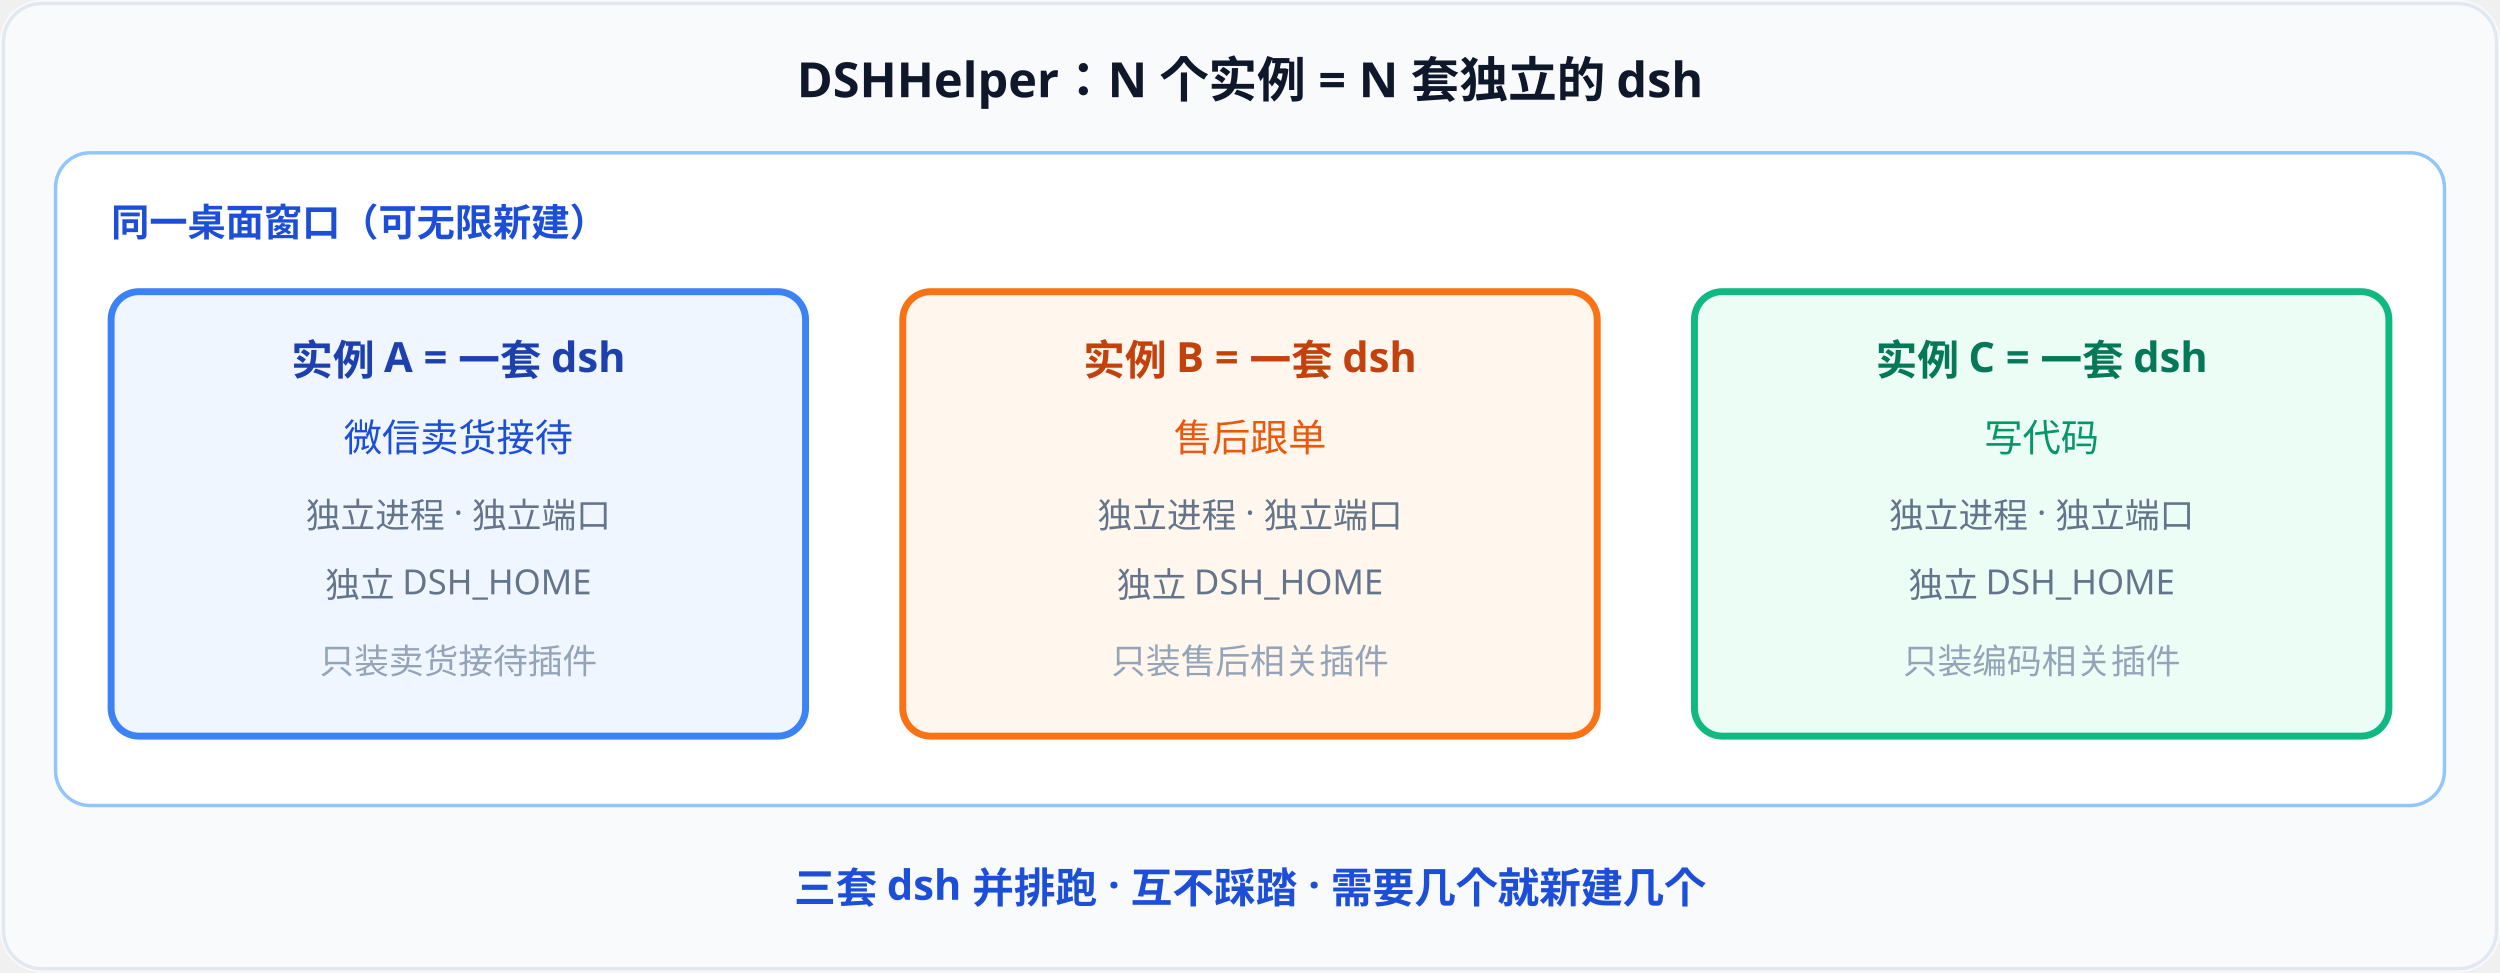
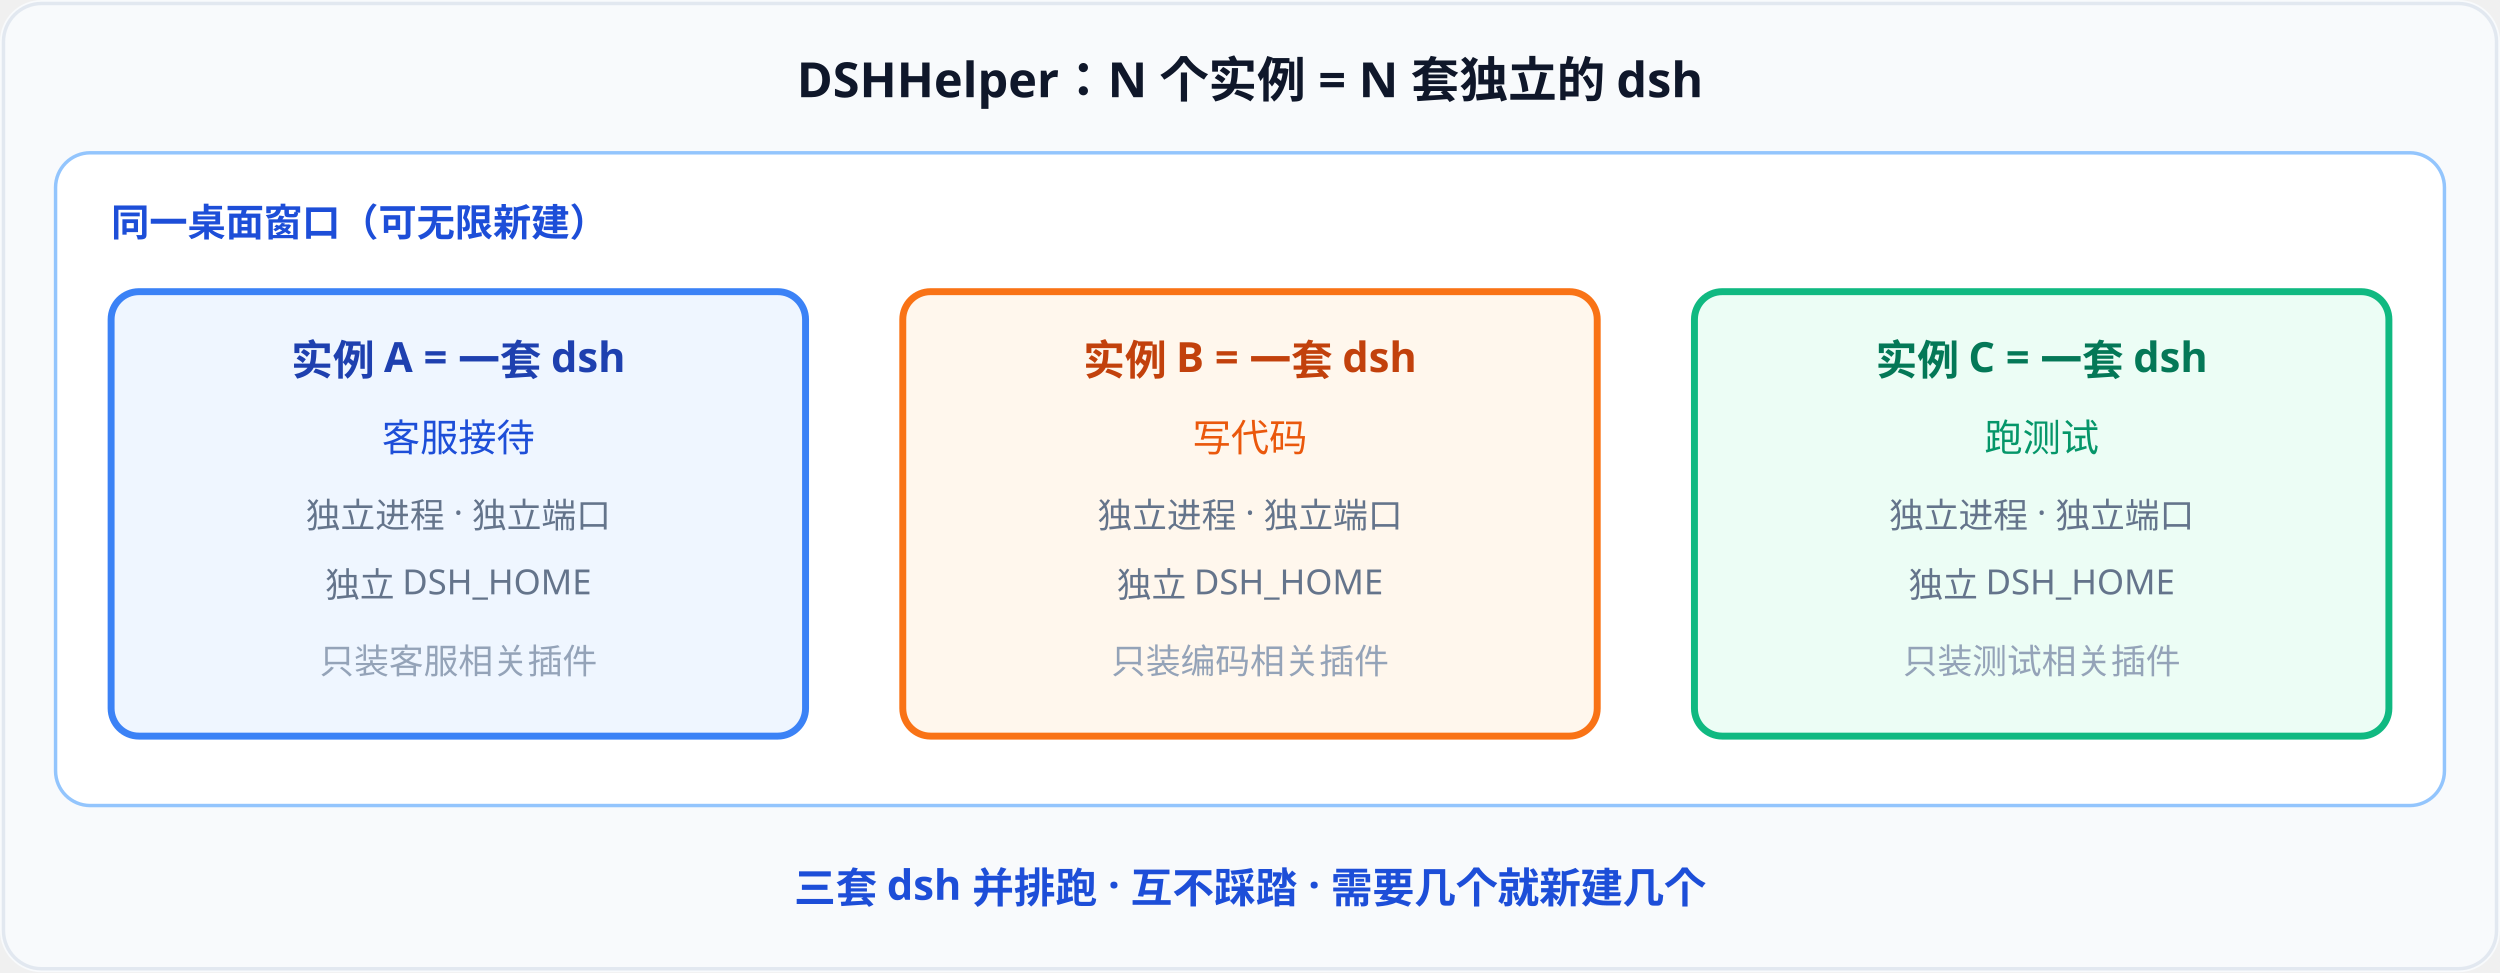
<svg xmlns="http://www.w3.org/2000/svg" viewBox="0 0 720 280" fill="none">
  <rect width="720" height="280" rx="12" fill="#f8fafc" />
  <rect x="1" y="1" width="718" height="278" rx="11" stroke="#e2e8f0" />
  <text x="360" y="28" text-anchor="middle" font-family="Segoe UI, Microsoft YaHei, sans-serif" font-size="14" font-weight="700" fill="#0f172a">DSHHelper：N 个实例 = N 套独立的 dsh</text>
  <rect x="16" y="44" width="688" height="188" rx="10" fill="#fff" stroke="#93c5fd" />
  <text x="32" y="68" font-family="Segoe UI, Microsoft YaHei, sans-serif" font-size="11" font-weight="600" fill="#1d4ed8">同一桌面窗口（可无限新建）</text>
  <rect x="32" y="84" width="200" height="128" rx="8" fill="#eff6ff" stroke="#3b82f6" stroke-width="2" />
  <text x="132" y="108" text-anchor="middle" font-family="Segoe UI, Microsoft YaHei, sans-serif" font-size="12" font-weight="700" fill="#1e40af">实例 A = 一套 dsh</text>
-   <text x="132" y="130" text-anchor="middle" font-family="Segoe UI, Microsoft YaHei, sans-serif" font-size="11" fill="#1d4ed8">微信卖货接待</text>
+   <text x="132" y="130" text-anchor="middle" font-family="Segoe UI, Microsoft YaHei, sans-serif" font-size="11" fill="#1d4ed8">客服接待</text>
  <text x="132" y="152" text-anchor="middle" font-family="Segoe UI, Microsoft YaHei, sans-serif" font-size="10" fill="#64748b">独立进程 · 独立端口</text>
  <text x="132" y="172" text-anchor="middle" font-family="Segoe UI, Microsoft YaHei, sans-serif" font-size="10" fill="#64748b">独立 DSH_HOME</text>
-   <text x="132" y="194" text-anchor="middle" font-family="Segoe UI, Microsoft YaHei, sans-serif" font-size="10" fill="#94a3b8">只装卖货接待插件</text>
+   <text x="132" y="194" text-anchor="middle" font-family="Segoe UI, Microsoft YaHei, sans-serif" font-size="10" fill="#94a3b8">只装客服相关插件</text>
  <rect x="260" y="84" width="200" height="128" rx="8" fill="#fff7ed" stroke="#f97316" stroke-width="2" />
  <text x="360" y="108" text-anchor="middle" font-family="Segoe UI, Microsoft YaHei, sans-serif" font-size="12" font-weight="700" fill="#c2410c">实例 B = 一套 dsh</text>
-   <text x="360" y="130" text-anchor="middle" font-family="Segoe UI, Microsoft YaHei, sans-serif" font-size="11" fill="#ea580c">售后跟单</text>
+   <text x="360" y="130" text-anchor="middle" font-family="Segoe UI, Microsoft YaHei, sans-serif" font-size="11" fill="#ea580c">写代码</text>
  <text x="360" y="152" text-anchor="middle" font-family="Segoe UI, Microsoft YaHei, sans-serif" font-size="10" fill="#64748b">独立进程 · 独立端口</text>
  <text x="360" y="172" text-anchor="middle" font-family="Segoe UI, Microsoft YaHei, sans-serif" font-size="10" fill="#64748b">独立 DSH_HOME</text>
-   <text x="360" y="194" text-anchor="middle" font-family="Segoe UI, Microsoft YaHei, sans-serif" font-size="10" fill="#94a3b8">只装售后相关插件</text>
+   <text x="360" y="194" text-anchor="middle" font-family="Segoe UI, Microsoft YaHei, sans-serif" font-size="10" fill="#94a3b8">只装编码相关插件</text>
  <rect x="488" y="84" width="200" height="128" rx="8" fill="#ecfdf5" stroke="#10b981" stroke-width="2" />
  <text x="588" y="108" text-anchor="middle" font-family="Segoe UI, Microsoft YaHei, sans-serif" font-size="12" font-weight="700" fill="#047857">实例 C = 一套 dsh</text>
-   <text x="588" y="130" text-anchor="middle" font-family="Segoe UI, Microsoft YaHei, sans-serif" font-size="11" fill="#059669">写代码</text>
+   <text x="588" y="130" text-anchor="middle" font-family="Segoe UI, Microsoft YaHei, sans-serif" font-size="11" fill="#059669">跑测试</text>
  <text x="588" y="152" text-anchor="middle" font-family="Segoe UI, Microsoft YaHei, sans-serif" font-size="10" fill="#64748b">独立进程 · 独立端口</text>
  <text x="588" y="172" text-anchor="middle" font-family="Segoe UI, Microsoft YaHei, sans-serif" font-size="10" fill="#64748b">独立 DSH_HOME</text>
-   <text x="588" y="194" text-anchor="middle" font-family="Segoe UI, Microsoft YaHei, sans-serif" font-size="10" fill="#94a3b8">只装编码相关插件</text>
+   <text x="588" y="194" text-anchor="middle" font-family="Segoe UI, Microsoft YaHei, sans-serif" font-size="10" fill="#94a3b8">只装测试相关插件</text>
  <text x="360" y="260" text-anchor="middle" font-family="Segoe UI, Microsoft YaHei, sans-serif" font-size="12" font-weight="600" fill="#1d4ed8">三套 dsh 并排跑 · 互不踩踏 · 需要几个就新建几个</text>
</svg>
